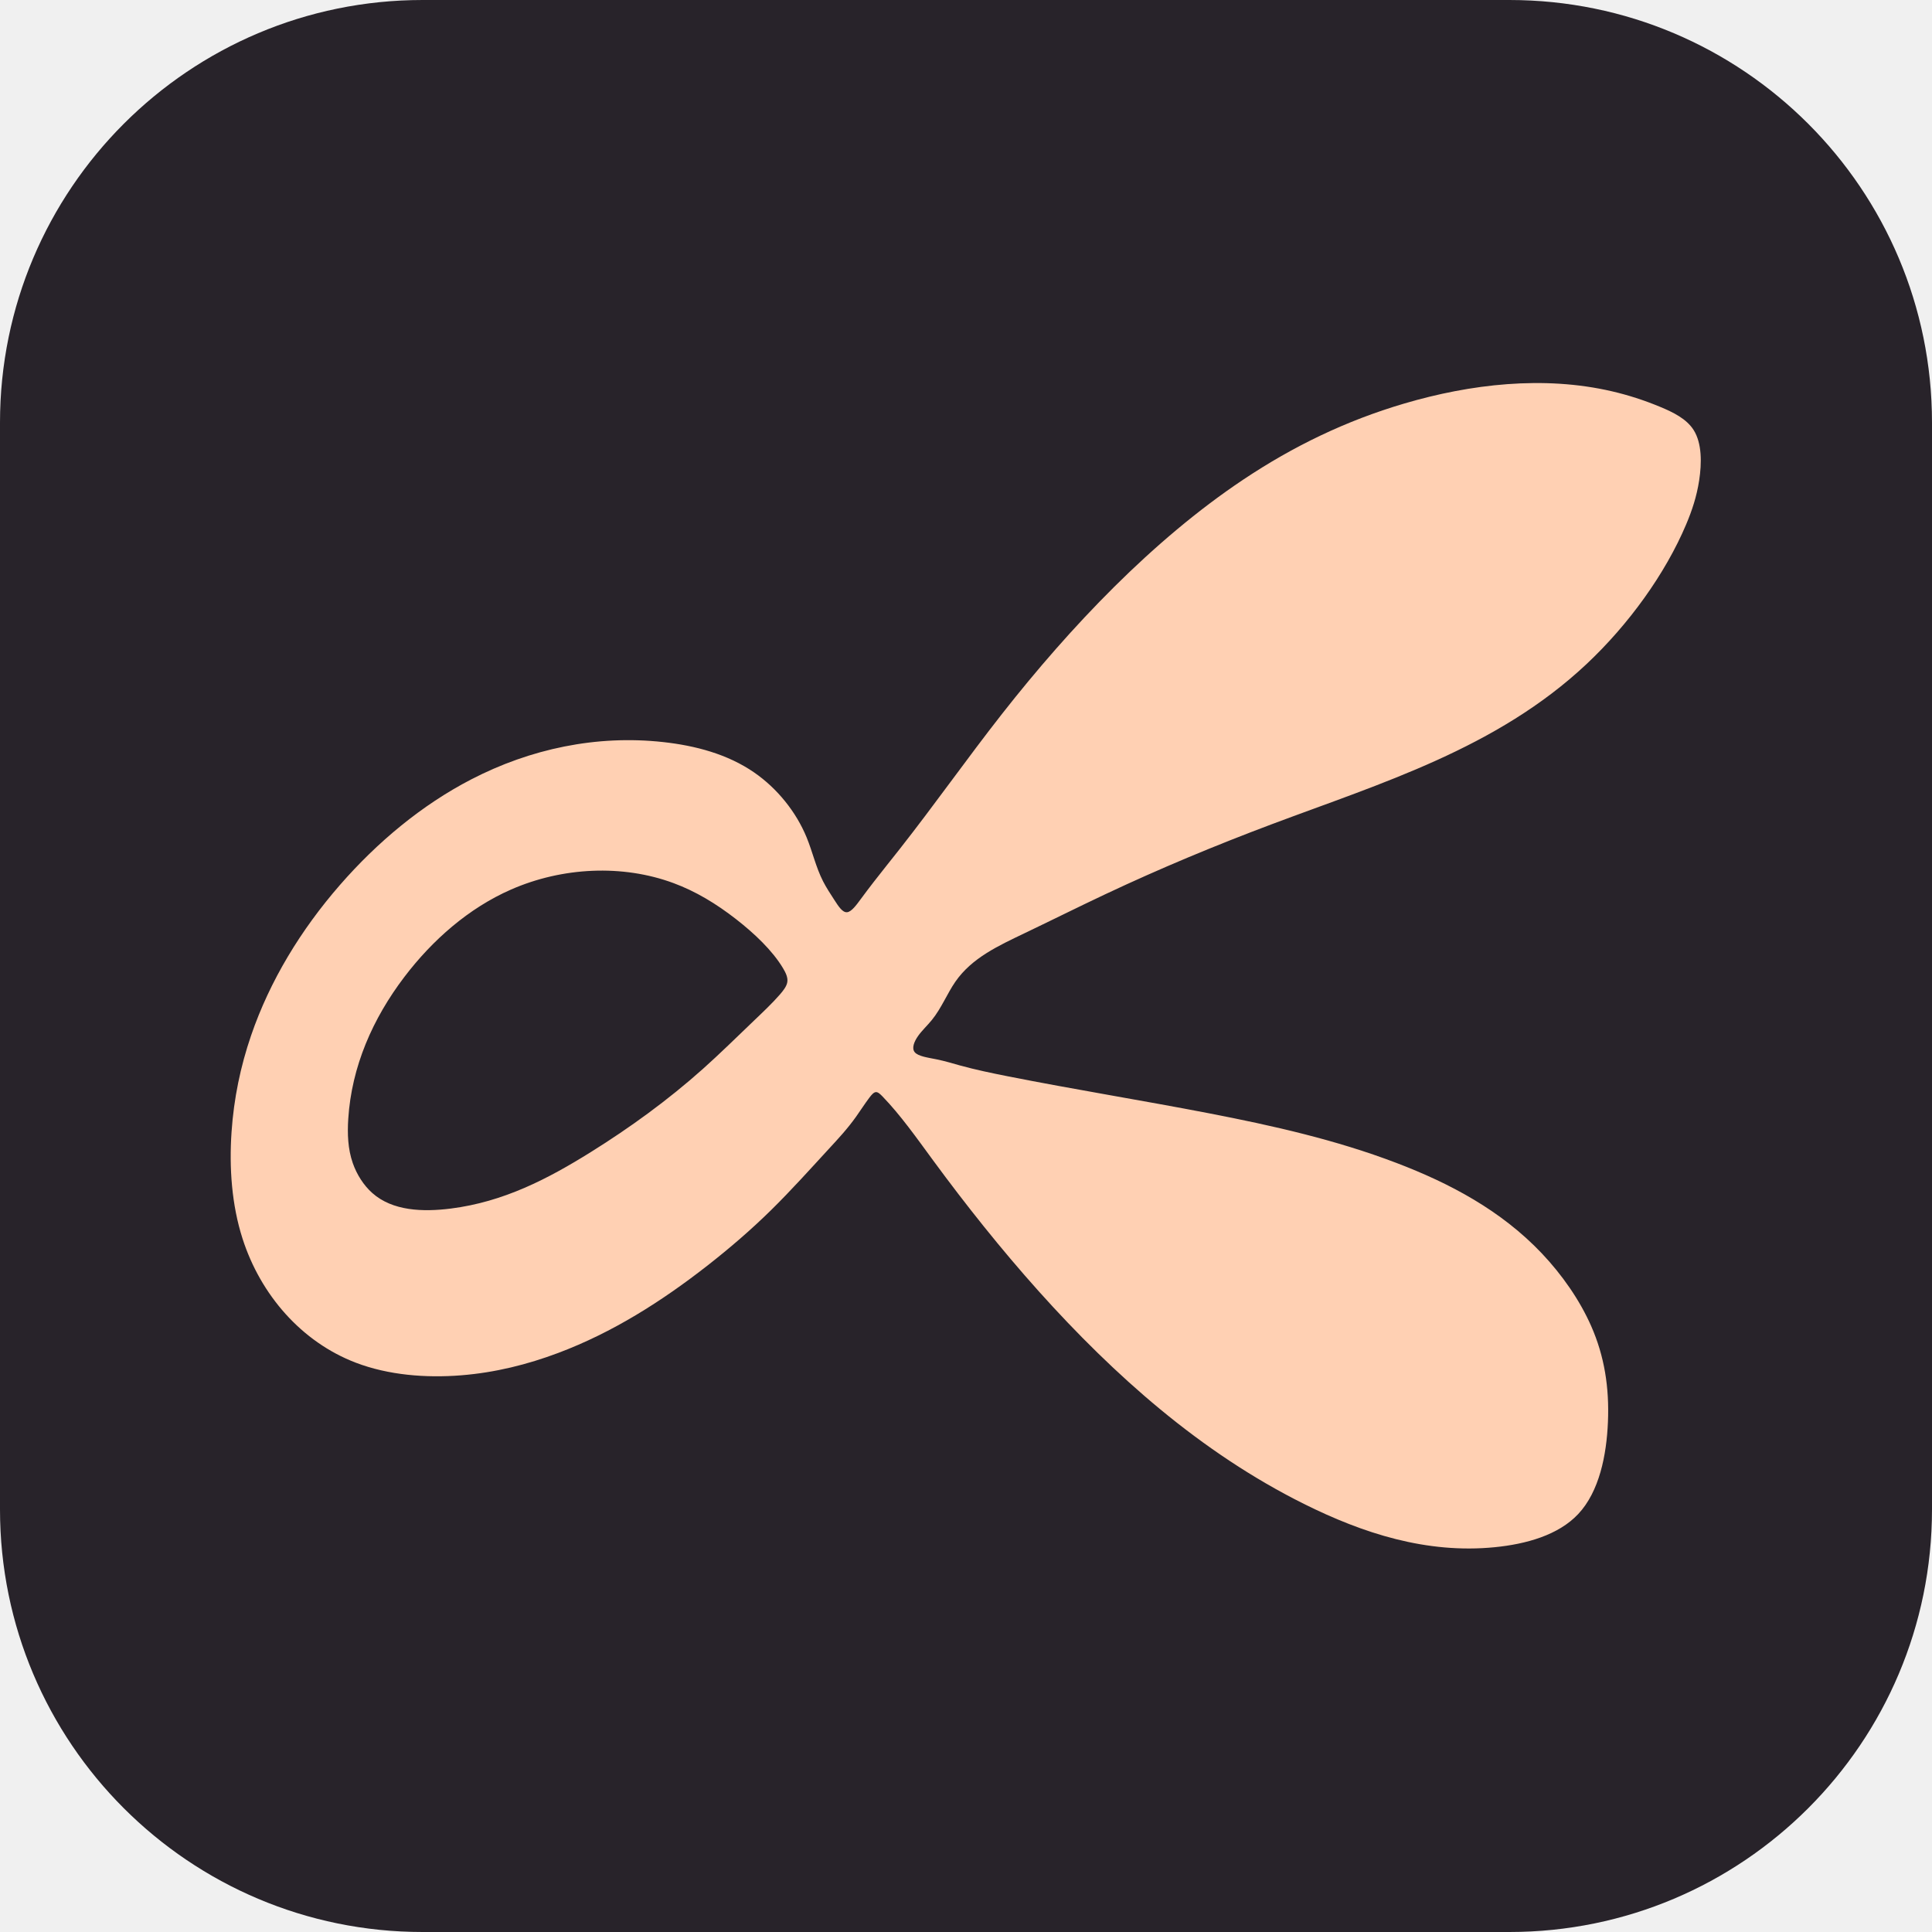
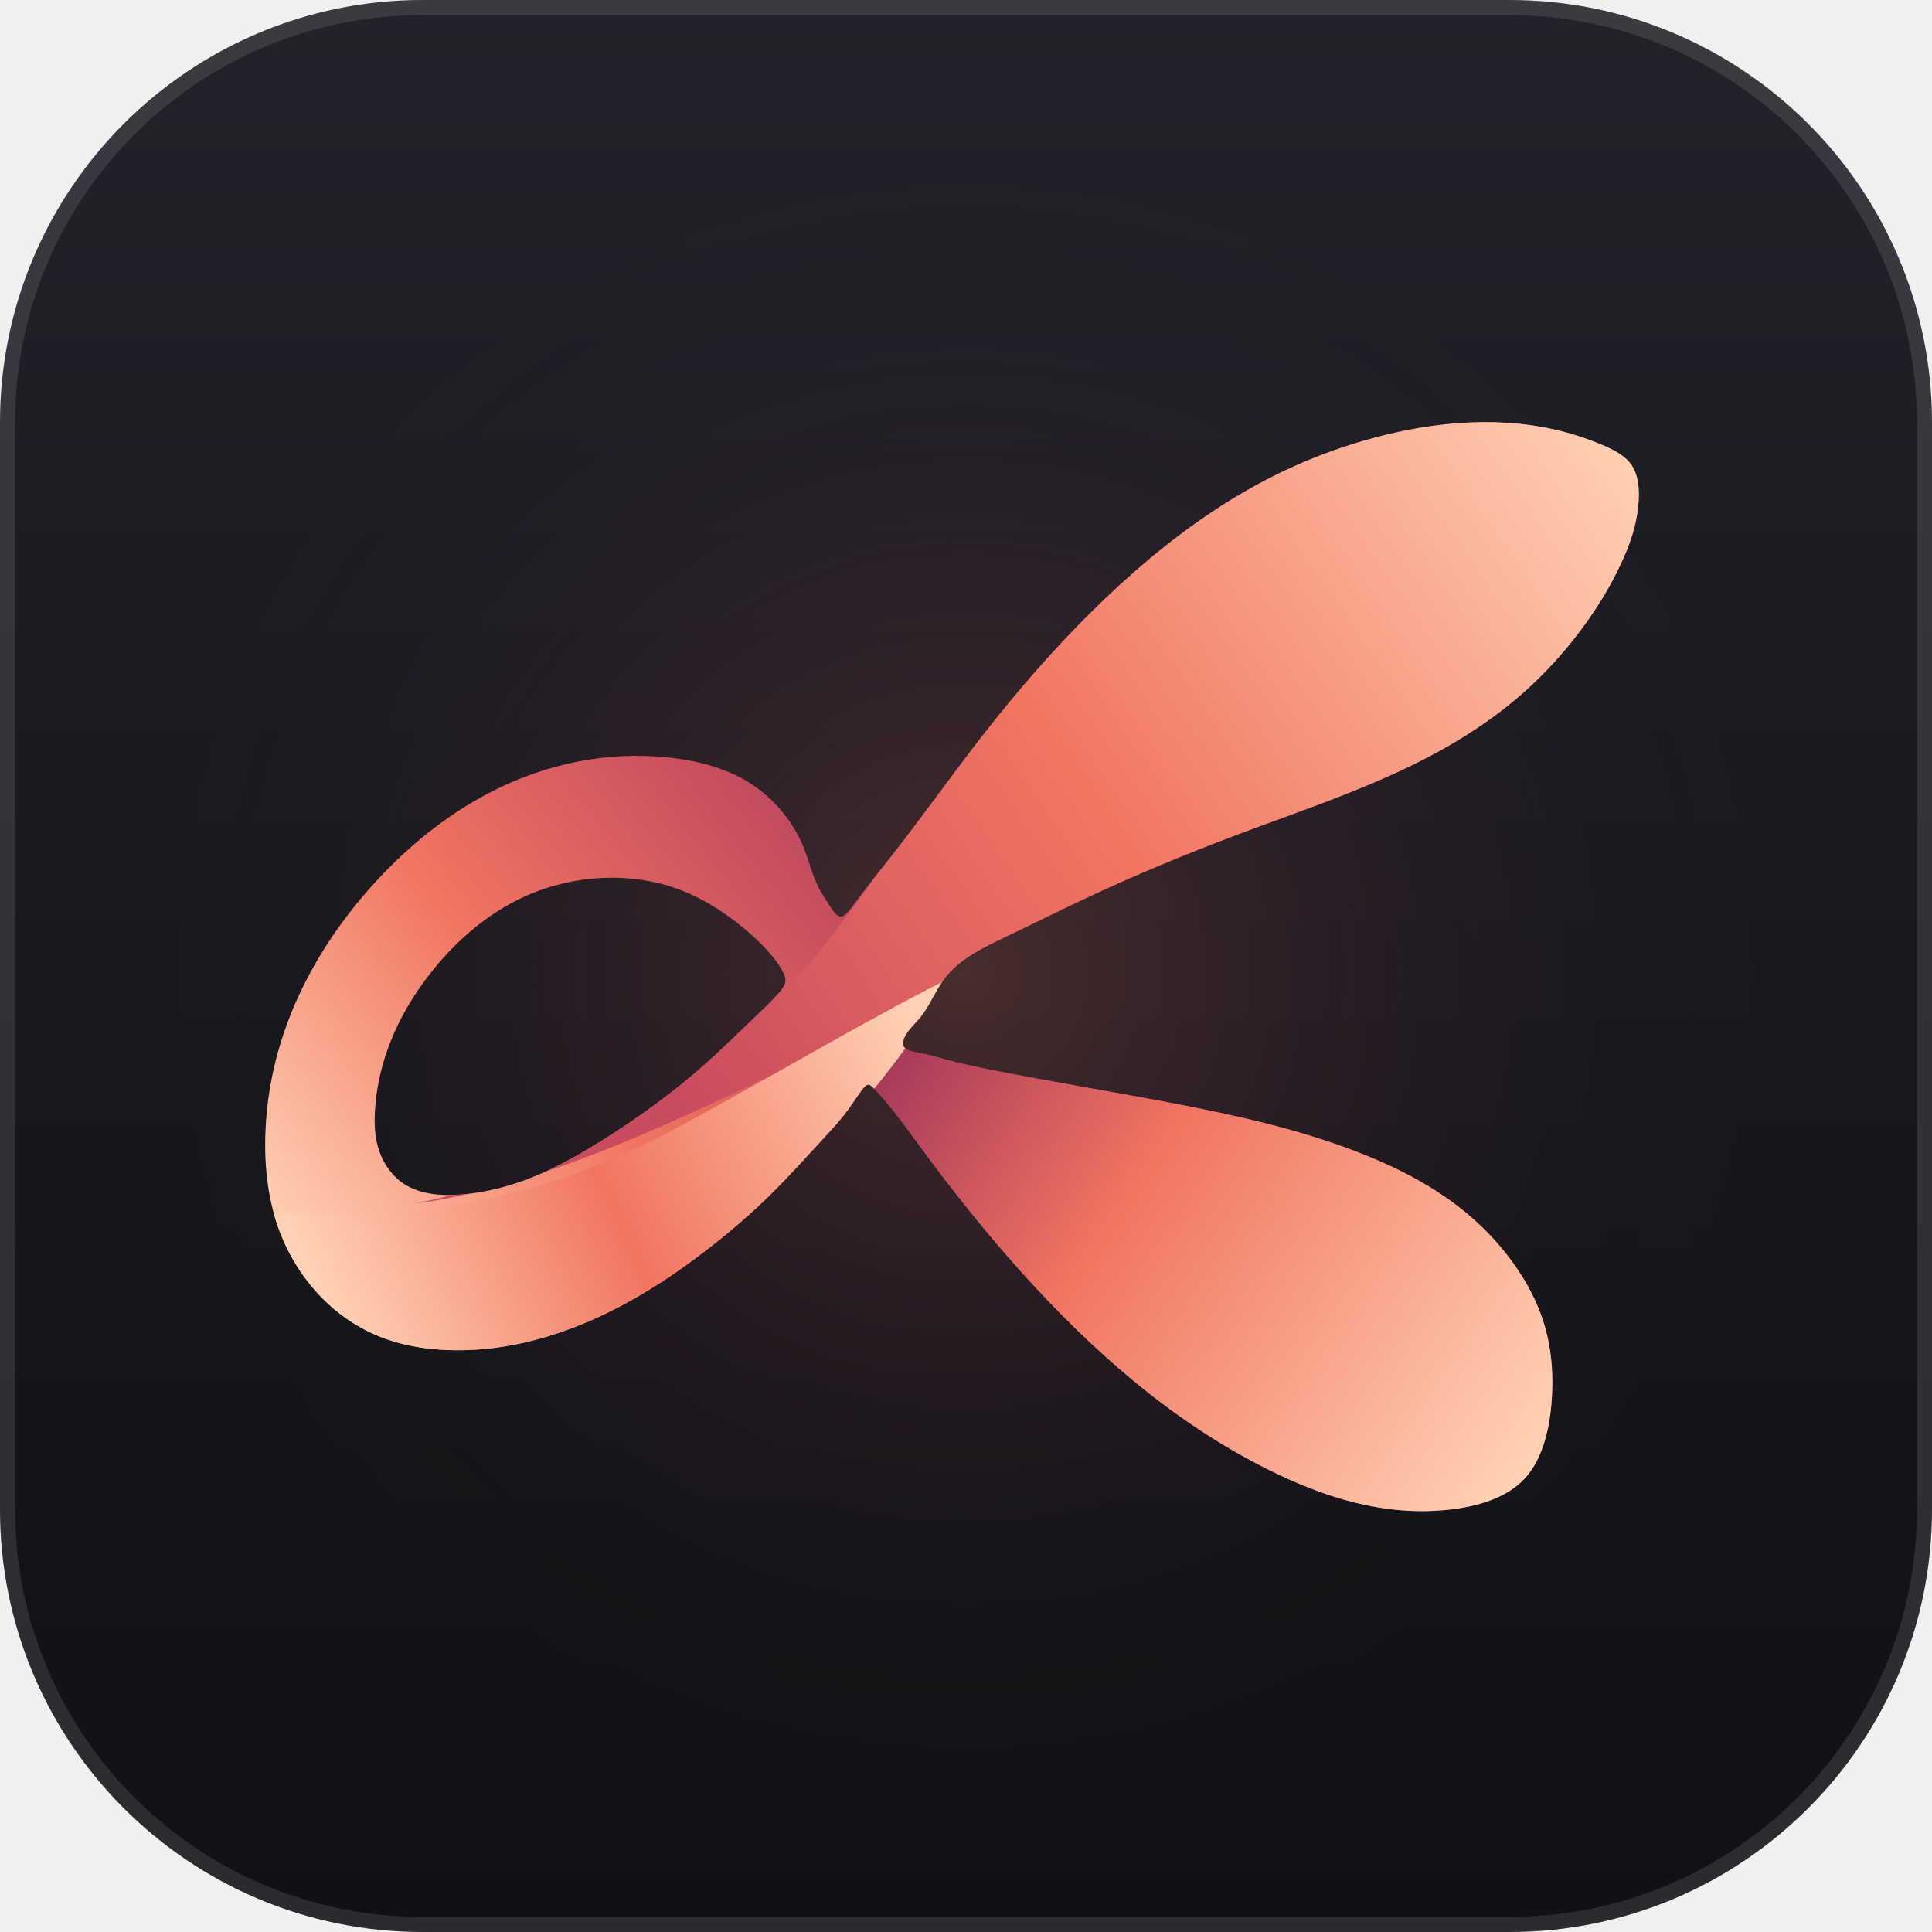
<svg xmlns="http://www.w3.org/2000/svg" width="512" height="512" viewBox="0 0 512 512" role="img" aria-label="Kooyu · application icon">
-   <rect width="512" height="512" rx="112" fill="#28232A" />
-   <g transform="translate(3.46 21.52) scale(.488)">
-     <path d="M804.63 796.12 C767.56 799.78 733.03 788.56 700.97 772.58 C673.26 758.76 647.40 741.39 622.93 721.18 C576.45 682.78 534.98 634.13 499.70 586.13 C490.60 573.74 481.91 561.40 472.15 551.32 C470.95 550.09 469.74 548.89 468.56 548.98 C467.37 549.06 466.20 550.44 465.02 552.00 C462.66 555.11 460.23 558.93 457.79 562.35 C453.02 569.03 448.18 574.20 443.20 579.60 C433.21 590.45 422.61 602.28 411.58 613.12 C400.57 623.93 389.12 633.75 377.43 642.91 C351.95 662.85 325.33 679.62 296.06 690.62 C279.38 696.89 261.84 701.30 243.33 702.77 C224.11 704.30 203.85 702.67 186.21 695.95 C156.60 684.66 134.41 659.01 124.63 628.58 C118.71 610.15 117.33 589.98 118.65 570.64 C119.89 552.45 123.51 535.01 129.27 518.21 C139.44 488.52 156.30 460.83 177.55 436.45 C197.76 413.26 221.93 393.06 248.82 379.15 C280.87 362.56 316.78 354.91 353.00 358.88 C370.48 360.80 388.04 365.42 402.47 375.40 C415.05 384.09 425.26 396.83 430.93 410.60 C434.19 418.53 435.95 426.79 439.87 434.48 C441.64 437.94 443.84 441.29 446.10 444.77 C448.24 448.08 450.44 451.52 452.91 451.29 C455.32 451.07 457.99 447.36 460.40 444.09 C462.86 440.75 465.05 437.86 467.32 434.93 C471.86 429.07 476.74 423.02 481.50 416.97 C500.78 392.45 517.91 368.01 536.99 343.68 C574.23 296.22 618.90 249.20 667.99 216.41 C695.29 198.17 723.95 184.33 755.45 175.05 C791.46 164.44 831.19 159.79 868.23 168.39 C877.09 170.44 885.80 173.25 894.34 176.80 C901.63 179.81 908.79 183.36 912.64 189.42 C917.22 196.65 917.07 207.45 915.65 216.77 C914.29 225.61 911.78 233.11 908.59 240.67 C897.26 267.50 877.36 295.07 854.35 316.65 C805.72 362.26 743.19 381.11 683.51 403.52 C652.82 415.05 622.89 427.51 593.15 441.52 C578.51 448.42 563.92 455.70 549.24 462.72 C535.01 469.54 520.70 476.11 511.76 488.97 C507.30 495.39 504.18 503.38 498.97 509.80 C496.52 512.81 493.62 515.48 491.52 518.44 C489.26 521.63 487.93 525.16 489.64 527.28 C491.48 529.55 496.79 530.22 501.41 531.16 C506.13 532.12 510.11 533.36 514.19 534.49 C522.60 536.82 531.40 538.64 540.25 540.40 C576.33 547.54 613.27 553.49 649.41 560.47 C684.28 567.22 718.40 574.92 751.23 587.43 C780.15 598.45 808.06 613.19 830.22 636.57 C841.21 648.18 850.79 661.91 857.00 676.01 C864.22 692.42 866.88 709.33 866.11 728.04 C865.37 746.11 861.44 765.86 849.99 778.08 C839.16 789.62 821.63 794.43 804.63 796.12 Z M237.75 612.21 C266.35 608.59 290.37 596.15 313.90 581.45 C334.92 568.33 355.54 553.41 374.64 536.36 C383.97 528.02 392.93 519.18 402.52 510.01 C407.31 505.43 412.26 500.76 416.37 496.05 C418.31 493.81 420.07 491.57 420.45 489.28 C420.87 486.77 419.64 484.21 418.12 481.67 C412.38 472.08 402.57 462.80 392.61 455.04 C381.73 446.57 370.66 439.92 358.68 435.48 C330.96 425.21 298.32 426.76 270.46 438.96 C247.47 449.03 227.75 466.37 212.51 486.42 C195.33 509.02 183.84 535.08 182.03 563.53 C181.52 571.56 181.79 579.79 184.49 587.53 C186.65 593.71 190.37 599.58 195.08 603.77 C206.10 613.57 222.57 614.13 237.75 612.21 Z" fill="#FFD0B3" fill-rule="evenodd" />
+   <defs>
+     <linearGradient id="kooyu-tile-light" gradientUnits="userSpaceOnUse" x1="256" y1="0" x2="256" y2="512">
+       <stop offset="0" stop-color="#FFFFFF" />
+       <stop offset=".58" stop-color="#FAFAFC" />
+       <stop offset="1" stop-color="#EEEFF3" />
+     </linearGradient>
+     <radialGradient id="kooyu-glow-light" gradientUnits="userSpaceOnUse" cx="256" cy="264" r="225">
+       <stop offset="0" stop-color="#F17561" stop-opacity=".12" />
+       <stop offset=".62" stop-color="#FFD0B3" stop-opacity=".04" />
+       <stop offset="1" stop-color="#FFFFFF" stop-opacity="0" />
+     </radialGradient>
+     <linearGradient id="kooyu-tile-dark" gradientUnits="userSpaceOnUse" x1="256" y1="0" x2="256" y2="512">
+       <stop offset="0" stop-color="#22232A" />
+       <stop offset=".55" stop-color="#17181D" />
+       <stop offset="1" stop-color="#101115" />
+     </linearGradient>
+     <radialGradient id="kooyu-glow-dark" gradientUnits="userSpaceOnUse" cx="256" cy="258" r="225">
+       <stop offset="0" stop-color="#F17561" stop-opacity=".22" />
+       <stop offset=".6" stop-color="#A03259" stop-opacity=".06" />
+       <stop offset="1" stop-color="#101115" stop-opacity="0" />
+     </radialGradient>
+     <linearGradient id="kooyu-tile-tinted" gradientUnits="userSpaceOnUse" x1="256" y1="0" x2="256" y2="512">
+       <stop offset="0" stop-color="#1E2025" />
+       <stop offset="1" stop-color="#0E0F12" />
+     </linearGradient>
+     <clipPath id="kooyu-icon-clip-dark">
+       <path d="M804.63 796.12 C767.56 799.78 733.03 788.56 700.97 772.58 C673.26 758.76 647.40 741.39 622.93 721.18 C576.45 682.78 534.98 634.13 499.70 586.13 C490.60 573.74 481.91 561.40 472.15 551.32 C470.95 550.09 469.74 548.89 468.56 548.98 C467.37 549.06 466.20 550.44 465.02 552.00 C462.66 555.11 460.23 558.93 457.79 562.35 C453.02 569.03 448.18 574.20 443.20 579.60 C433.21 590.45 422.61 602.28 411.58 613.12 C400.57 623.93 389.12 633.75 377.43 642.91 C351.95 662.85 325.33 679.62 296.06 690.62 C279.38 696.89 261.84 701.30 243.33 702.77 C224.11 704.30 203.85 702.67 186.21 695.95 C156.60 684.66 134.41 659.01 124.63 628.58 C118.71 610.15 117.33 589.98 118.65 570.64 C119.89 552.45 123.51 535.01 129.27 518.21 C139.44 488.52 156.30 460.83 177.55 436.45 C197.76 413.26 221.93 393.06 248.82 379.15 C280.87 362.56 316.78 354.91 353.00 358.88 C370.48 360.80 388.04 365.42 402.47 375.40 C415.05 384.09 425.26 396.83 430.93 410.60 C434.19 418.53 435.95 426.79 439.87 434.48 C441.64 437.94 443.84 441.29 446.10 444.77 C448.24 448.08 450.44 451.52 452.91 451.29 C455.32 451.07 457.99 447.36 460.40 444.09 C462.86 440.75 465.05 437.86 467.32 434.93 C471.86 429.07 476.74 423.02 481.50 416.97 C500.78 392.45 517.91 368.01 536.99 343.68 C574.23 296.22 618.90 249.20 667.99 216.41 C695.29 198.17 723.95 184.33 755.45 175.05 C791.46 164.44 831.19 159.79 868.23 168.39 C877.09 170.44 885.80 173.25 894.34 176.80 C901.63 179.81 908.79 183.36 912.64 189.42 C917.22 196.65 917.07 207.45 915.65 216.77 C914.29 225.61 911.78 233.11 908.59 240.67 C897.26 267.50 877.36 295.07 854.35 316.65 C805.72 362.26 743.19 381.11 683.51 403.52 C652.82 415.05 622.89 427.51 593.15 441.52 C578.51 448.42 563.92 455.70 549.24 462.72 C535.01 469.54 520.70 476.11 511.76 488.97 C507.30 495.39 504.18 503.38 498.97 509.80 C496.52 512.81 493.62 515.48 491.52 518.44 C489.26 521.63 487.93 525.16 489.64 527.28 C491.48 529.55 496.79 530.22 501.41 531.16 C506.13 532.12 510.11 533.36 514.19 534.49 C522.60 536.82 531.40 538.64 540.25 540.40 C576.33 547.54 613.27 553.49 649.41 560.47 C684.28 567.22 718.40 574.92 751.23 587.43 C780.15 598.45 808.06 613.19 830.22 636.57 C841.21 648.18 850.79 661.91 857.00 676.01 C864.22 692.42 866.88 709.33 866.11 728.04 C865.37 746.11 861.44 765.86 849.99 778.08 C839.16 789.62 821.63 794.43 804.63 796.12 Z M237.75 612.21 C266.35 608.59 290.37 596.15 313.90 581.45 C334.92 568.33 355.54 553.41 374.64 536.36 C383.97 528.02 392.93 519.18 402.52 510.01 C407.31 505.43 412.26 500.76 416.37 496.05 C418.31 493.81 420.07 491.57 420.45 489.28 C420.87 486.77 419.64 484.21 418.12 481.67 C412.38 472.08 402.57 462.80 392.61 455.04 C381.73 446.57 370.66 439.92 358.68 435.48 C330.96 425.21 298.32 426.76 270.46 438.96 C247.47 449.03 227.75 466.37 212.51 486.42 C195.33 509.02 183.84 535.08 182.03 563.53 C181.52 571.56 181.79 579.79 184.49 587.53 C186.65 593.71 190.37 599.58 195.08 603.77 C206.10 613.57 222.57 614.13 237.75 612.21 Z" fill-rule="evenodd" clip-rule="evenodd" />
+     </clipPath>
+     <linearGradient id="kooyu-i-loop" gradientUnits="userSpaceOnUse" x1="130" y1="640" x2="445" y2="390">
+       <stop stop-color="#FFD0B3" />
+       <stop offset=".48" stop-color="#F17561" />
+       <stop offset="1" stop-color="#BD465F" />
+     </linearGradient>
+     <linearGradient id="kooyu-i-upper" gradientUnits="userSpaceOnUse" x1="360" y1="560" x2="910" y2="180">
+       <stop stop-color="#C84C5F" />
+       <stop offset=".44" stop-color="#F17561" />
+       <stop offset="1" stop-color="#FFD0B3" />
+     </linearGradient>
+     <linearGradient id="kooyu-i-lower" gradientUnits="userSpaceOnUse" x1="467" y1="524" x2="840" y2="780">
+       <stop stop-color="#A03259" />
+       <stop offset=".39" stop-color="#F17561" />
+       <stop offset="1" stop-color="#FFD0B3" />
+     </linearGradient>
+     <linearGradient id="kooyu-i-front" gradientUnits="userSpaceOnUse" x1="151" y1="664" x2="490" y2="505">
+       <stop stop-color="#FFD0B3" />
+       <stop offset=".46" stop-color="#F17561" />
+       <stop offset="1" stop-color="#FFD0B3" />
+     </linearGradient>
+   </defs>
+   <rect width="512" height="512" rx="112" fill="url(#kooyu-tile-dark)" />
+   <rect width="512" height="512" rx="112" fill="url(#kooyu-glow-dark)" />
+   <rect x="2" y="2" width="508" height="508" rx="110" fill="none" stroke="#FFFFFF" stroke-opacity=".11" stroke-width="4" />
+   <g transform="translate(16.38 37.12) scale(0.456)">
+     <g clip-path="url(#kooyu-icon-clip-dark)">
+       <path d="M804.63 796.12 C767.56 799.78 733.03 788.56 700.97 772.58 C673.26 758.76 647.40 741.39 622.93 721.18 C576.45 682.78 534.98 634.13 499.70 586.13 C490.60 573.74 481.91 561.40 472.15 551.32 C470.95 550.09 469.74 548.89 468.56 548.98 C467.37 549.06 466.20 550.44 465.02 552.00 C462.66 555.11 460.23 558.93 457.79 562.35 C453.02 569.03 448.18 574.20 443.20 579.60 C433.21 590.45 422.61 602.28 411.58 613.12 C400.57 623.93 389.12 633.75 377.43 642.91 C351.95 662.85 325.33 679.62 296.06 690.62 C279.38 696.89 261.84 701.30 243.33 702.77 C224.11 704.30 203.85 702.67 186.21 695.95 C156.60 684.66 134.41 659.01 124.63 628.58 C118.71 610.15 117.33 589.98 118.65 570.64 C119.89 552.45 123.51 535.01 129.27 518.21 C139.44 488.52 156.30 460.83 177.55 436.45 C197.76 413.26 221.93 393.06 248.82 379.15 C280.87 362.56 316.78 354.91 353.00 358.88 C370.48 360.80 388.04 365.42 402.47 375.40 C415.05 384.09 425.26 396.83 430.93 410.60 C434.19 418.53 435.95 426.79 439.87 434.48 C441.64 437.94 443.84 441.29 446.10 444.77 C448.24 448.08 450.44 451.52 452.91 451.29 C455.32 451.07 457.99 447.36 460.40 444.09 C462.86 440.75 465.05 437.86 467.32 434.93 C471.86 429.07 476.74 423.02 481.50 416.97 C500.78 392.45 517.91 368.01 536.99 343.68 C574.23 296.22 618.90 249.20 667.99 216.41 C695.29 198.17 723.95 184.33 755.45 175.05 C791.46 164.44 831.19 159.79 868.23 168.39 C877.09 170.44 885.80 173.25 894.34 176.80 C901.63 179.81 908.79 183.36 912.64 189.42 C917.22 196.65 917.07 207.45 915.65 216.77 C914.29 225.61 911.78 233.11 908.59 240.67 C897.26 267.50 877.36 295.07 854.35 316.65 C805.72 362.26 743.19 381.11 683.51 403.52 C652.82 415.05 622.89 427.51 593.15 441.52 C578.51 448.42 563.92 455.70 549.24 462.72 C535.01 469.54 520.70 476.11 511.76 488.97 C507.30 495.39 504.18 503.38 498.97 509.80 C496.52 512.81 493.62 515.48 491.52 518.44 C489.26 521.63 487.93 525.16 489.64 527.28 C491.48 529.55 496.79 530.22 501.41 531.16 C506.13 532.12 510.11 533.36 514.19 534.49 C522.60 536.82 531.40 538.64 540.25 540.40 C576.33 547.54 613.27 553.49 649.41 560.47 C684.28 567.22 718.40 574.92 751.23 587.43 C780.15 598.45 808.06 613.19 830.22 636.57 C841.21 648.18 850.79 661.91 857.00 676.01 C864.22 692.42 866.88 709.33 866.11 728.04 C865.37 746.11 861.44 765.86 849.99 778.08 C839.16 789.62 821.63 794.43 804.63 796.12 Z M237.75 612.21 C266.35 608.59 290.37 596.15 313.90 581.45 C334.92 568.33 355.54 553.41 374.64 536.36 C383.97 528.02 392.93 519.18 402.52 510.01 C407.31 505.43 412.26 500.76 416.37 496.05 C418.31 493.81 420.07 491.57 420.45 489.28 C420.87 486.77 419.64 484.21 418.12 481.67 C412.38 472.08 402.57 462.80 392.61 455.04 C381.73 446.57 370.66 439.92 358.68 435.48 C330.96 425.21 298.32 426.76 270.46 438.96 C247.47 449.03 227.75 466.37 212.51 486.42 C195.33 509.02 183.84 535.08 182.03 563.53 C181.52 571.56 181.79 579.79 184.49 587.53 C186.65 593.71 190.37 599.58 195.08 603.77 C206.10 613.57 222.57 614.13 237.75 612.21 Z" fill="url(#kooyu-i-loop)" fill-rule="evenodd" />
+       <path d="M450 510 C570 550 745 550 890 650 L1030 1030 H435 V650 Z" fill="url(#kooyu-i-lower)" />
+       <path d="M205 618 C300 600 368 545 435 478 C525 370 600 190 700 140 L1030 120 V480 L720 470 L520 490 C400 550 290 608 205 618 Z" fill="url(#kooyu-i-upper)" />
+       <path d="M0 615 C185 635 265 625 365 570 C420 540 470 510 520 485 C500 515 477 548 454 572 C420 630 330 710 200 760 L0 800 Z" fill="url(#kooyu-i-front)" />
+     </g>
  </g>
</svg>
